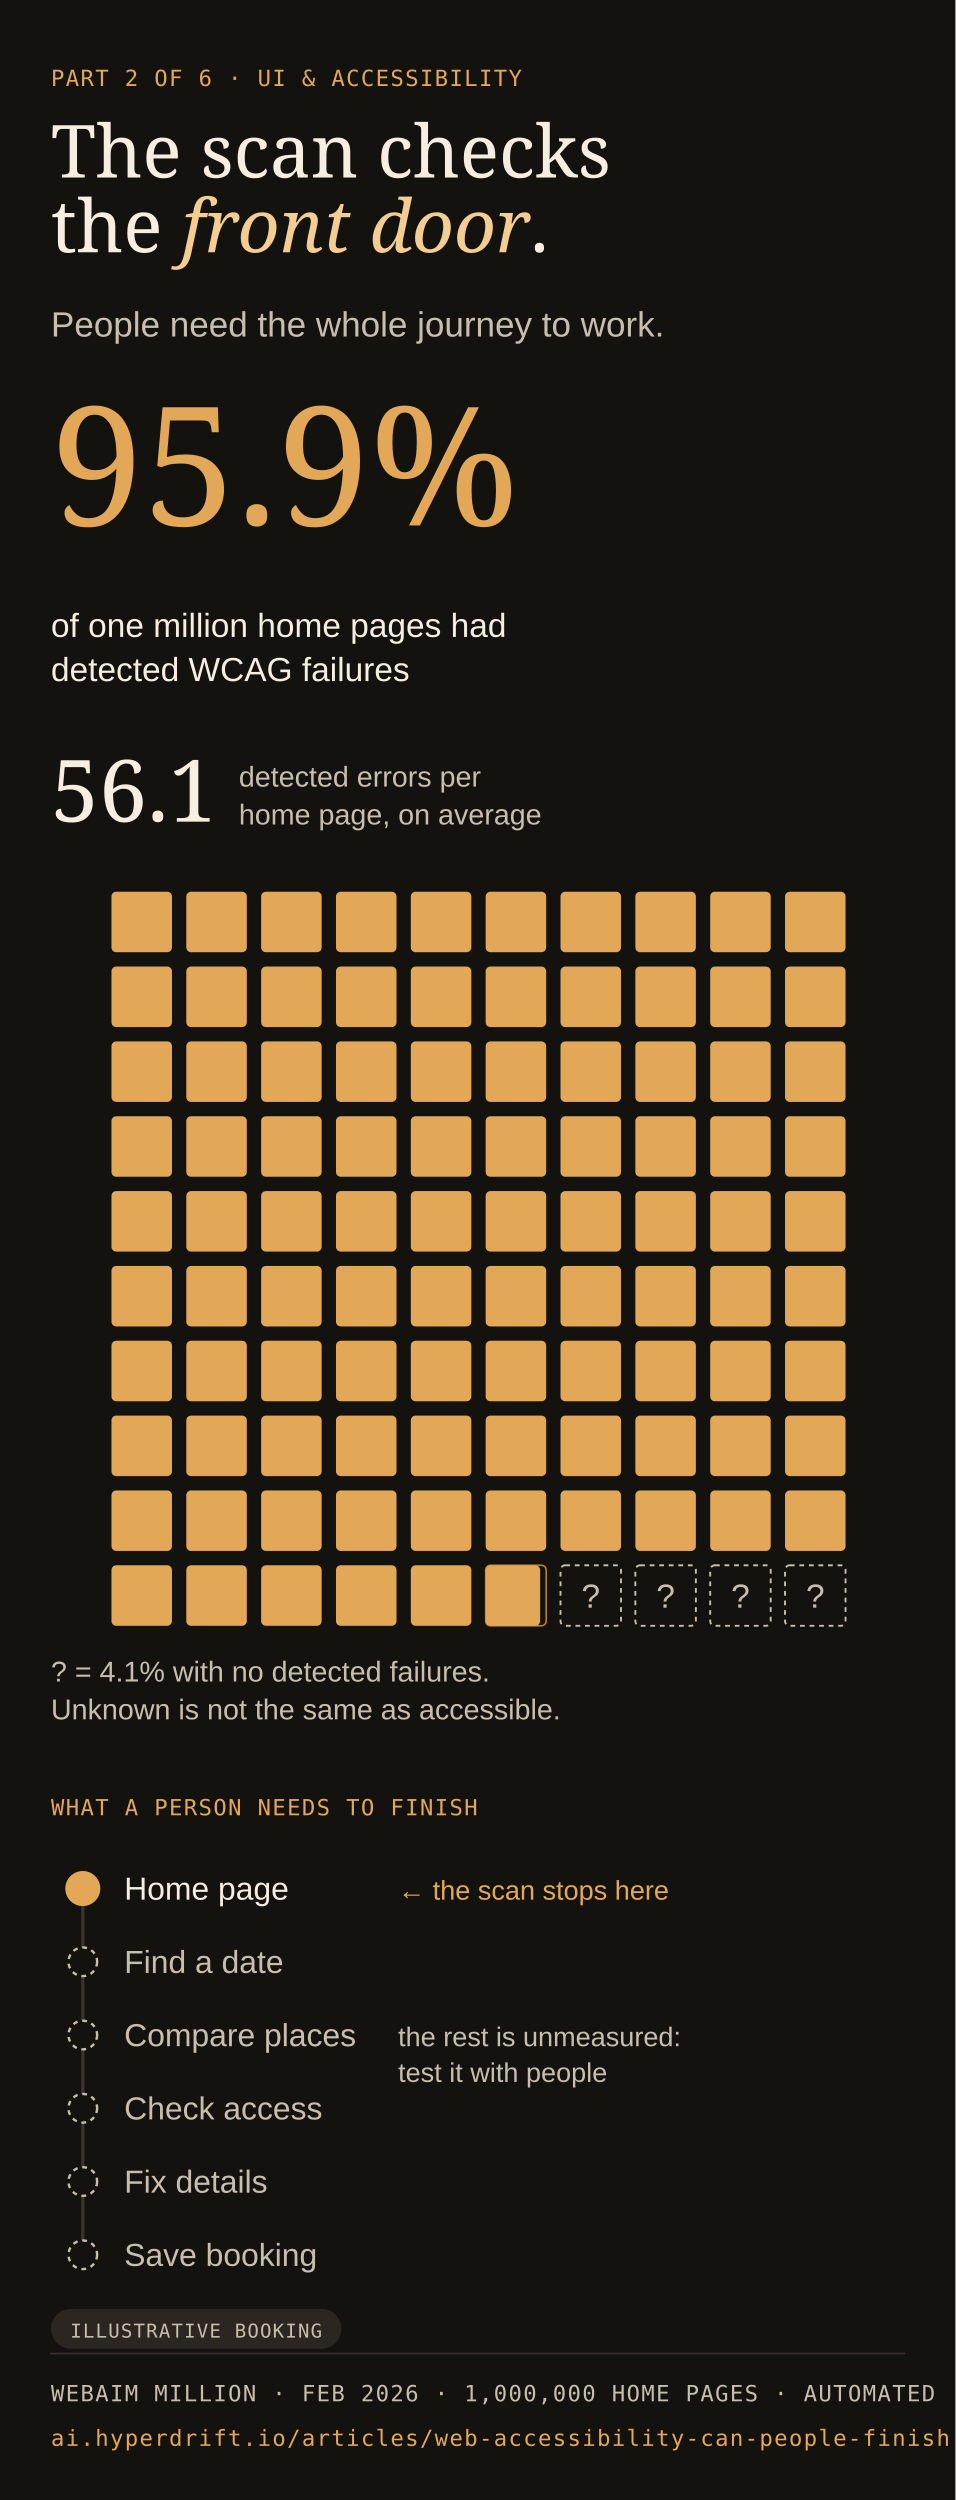
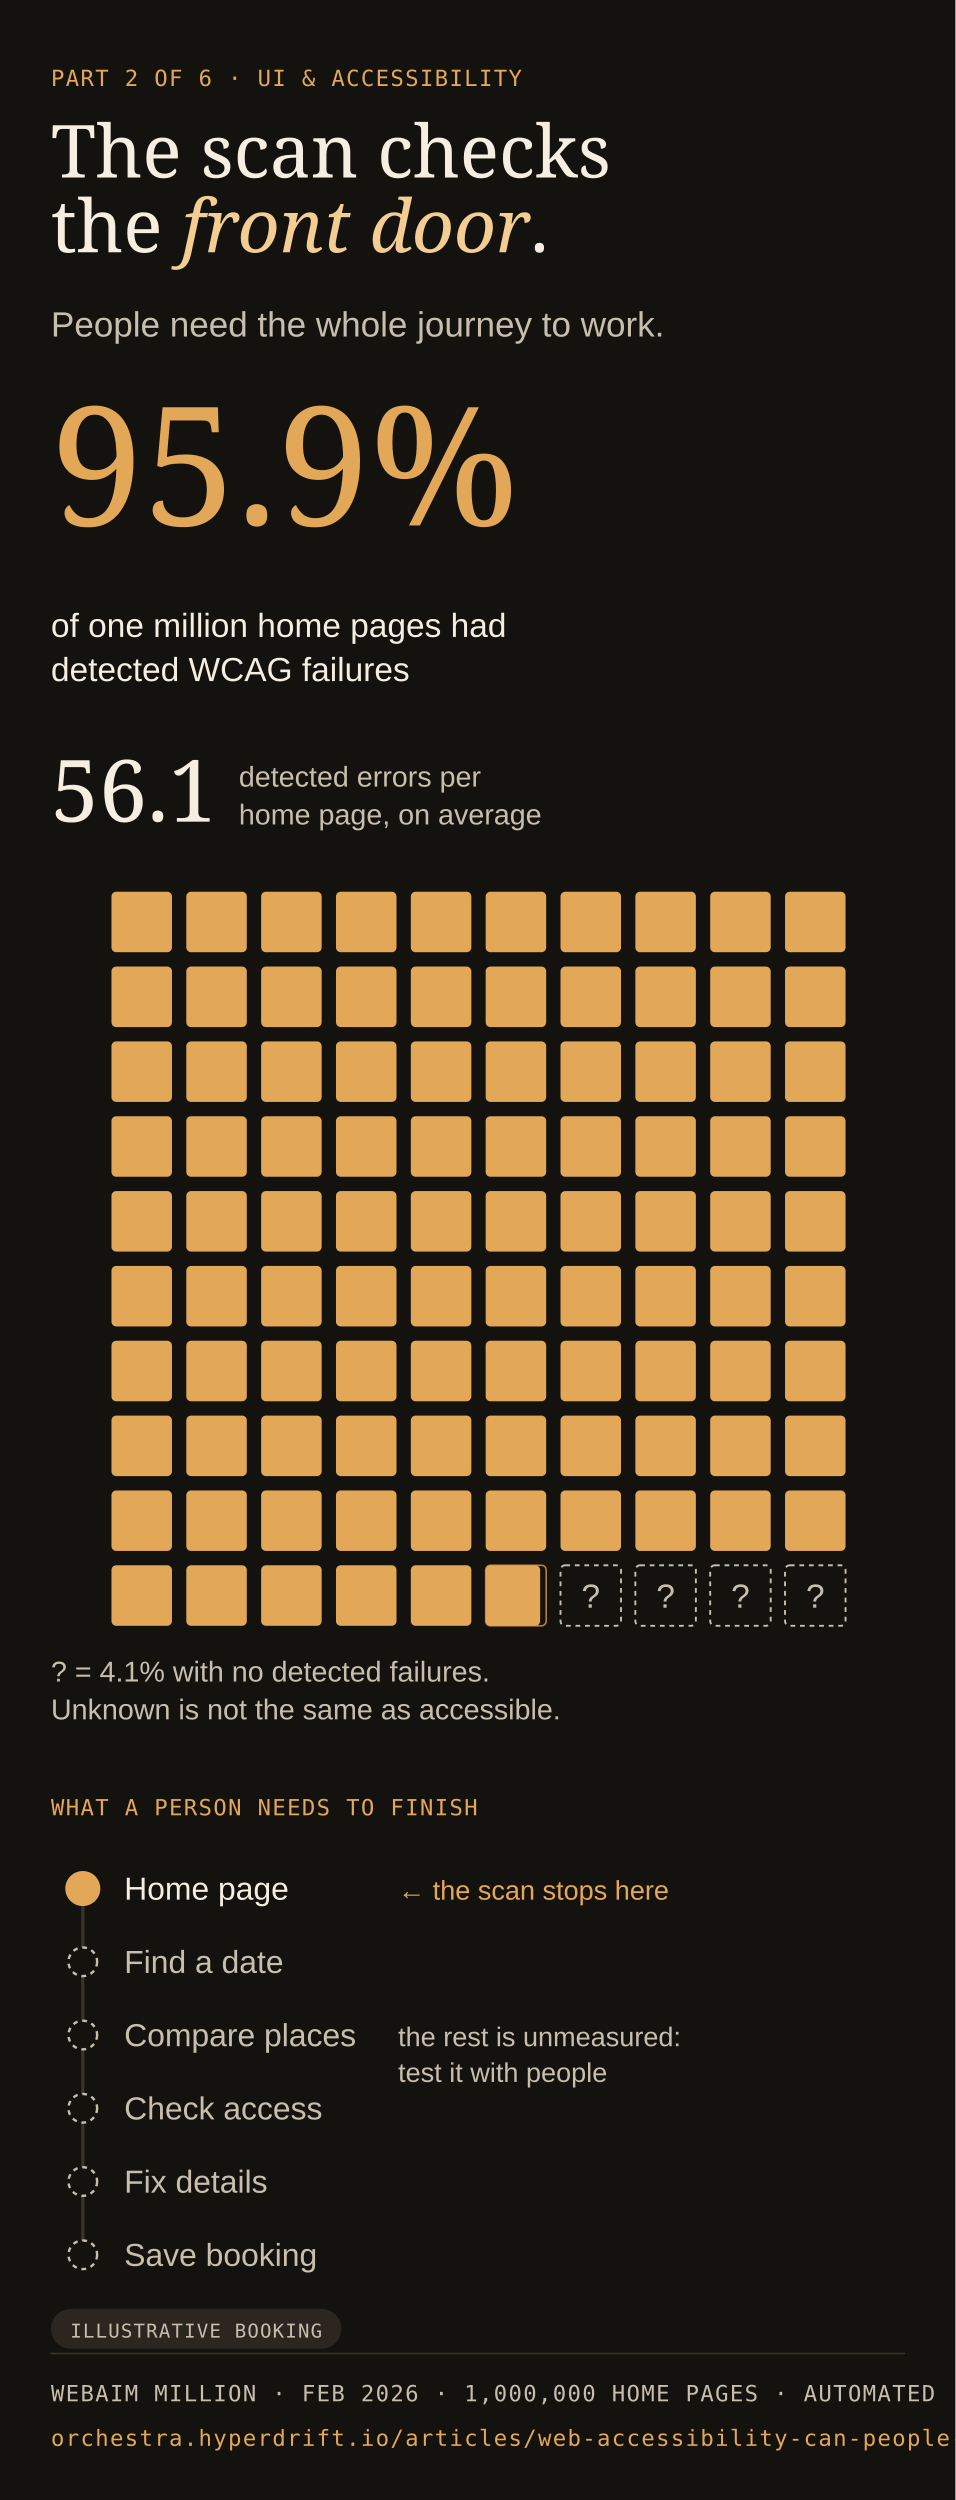
<svg xmlns="http://www.w3.org/2000/svg" width="600" height="1570" viewBox="0 0 600 1570" role="img" aria-labelledby="access-m-title access-m-desc">
  <style>.x-d{font-family:'Cormorant Garamond',Georgia,serif;font-weight:500}.x-i{font-family:'Cormorant Garamond',Georgia,serif;font-weight:500;font-style:italic}.x-s{font-family:'IBM Plex Sans','Helvetica Neue',Arial,sans-serif}.x-m{font-family:'IBM Plex Mono',Menlo,monospace;letter-spacing:.06em}</style>
  <rect width="600" height="1570" fill="#14120e" />
  <text x="32" y="54" class="x-m" font-size="14" fill="#e3a857" text-anchor="start">PART 2 OF 6 · UI &amp; ACCESSIBILITY</text>
  <text x="32" y="111.5" class="x-d" font-size="46" fill="#f6eee1" text-anchor="start">The scan checks</text>
  <text x="32" y="158.42" class="x-d" font-size="46" fill="#f6eee1" text-anchor="start">the <tspan fill="#f4cd92" class="x-i">front door</tspan>.</text>
  <text x="32" y="211.34" class="x-s" font-size="22" fill="#c8beae" text-anchor="start">People need the whole journey to work.</text>
  <text x="32" y="330" class="x-d" font-size="104" fill="#e3a857" text-anchor="start">95.9%</text>
  <text x="32" y="400" class="x-s" font-size="21" fill="#f6eee1" text-anchor="start">of one million home pages had</text>
  <text x="32" y="427.72" class="x-s" font-size="21" fill="#f6eee1" text-anchor="start">detected WCAG failures</text>
  <text x="32" y="516" class="x-d" font-size="54" fill="#f6eee1" text-anchor="start">56.1</text>
  <text x="150" y="494" class="x-s" font-size="18" fill="#c8beae" text-anchor="start">detected errors per</text>
  <text x="150" y="517.76" class="x-s" font-size="18" fill="#c8beae" text-anchor="start">home page, on average</text>
  <rect x="70" y="560" width="38" height="38" rx="3" fill="#e3a857" />
  <rect x="117" y="560" width="38" height="38" rx="3" fill="#e3a857" />
  <rect x="164" y="560" width="38" height="38" rx="3" fill="#e3a857" />
  <rect x="211" y="560" width="38" height="38" rx="3" fill="#e3a857" />
  <rect x="258" y="560" width="38" height="38" rx="3" fill="#e3a857" />
  <rect x="305" y="560" width="38" height="38" rx="3" fill="#e3a857" />
  <rect x="352" y="560" width="38" height="38" rx="3" fill="#e3a857" />
  <rect x="399" y="560" width="38" height="38" rx="3" fill="#e3a857" />
  <rect x="446" y="560" width="38" height="38" rx="3" fill="#e3a857" />
  <rect x="493" y="560" width="38" height="38" rx="3" fill="#e3a857" />
  <rect x="70" y="607" width="38" height="38" rx="3" fill="#e3a857" />
  <rect x="117" y="607" width="38" height="38" rx="3" fill="#e3a857" />
  <rect x="164" y="607" width="38" height="38" rx="3" fill="#e3a857" />
  <rect x="211" y="607" width="38" height="38" rx="3" fill="#e3a857" />
  <rect x="258" y="607" width="38" height="38" rx="3" fill="#e3a857" />
  <rect x="305" y="607" width="38" height="38" rx="3" fill="#e3a857" />
  <rect x="352" y="607" width="38" height="38" rx="3" fill="#e3a857" />
  <rect x="399" y="607" width="38" height="38" rx="3" fill="#e3a857" />
  <rect x="446" y="607" width="38" height="38" rx="3" fill="#e3a857" />
  <rect x="493" y="607" width="38" height="38" rx="3" fill="#e3a857" />
  <rect x="70" y="654" width="38" height="38" rx="3" fill="#e3a857" />
  <rect x="117" y="654" width="38" height="38" rx="3" fill="#e3a857" />
  <rect x="164" y="654" width="38" height="38" rx="3" fill="#e3a857" />
  <rect x="211" y="654" width="38" height="38" rx="3" fill="#e3a857" />
  <rect x="258" y="654" width="38" height="38" rx="3" fill="#e3a857" />
  <rect x="305" y="654" width="38" height="38" rx="3" fill="#e3a857" />
  <rect x="352" y="654" width="38" height="38" rx="3" fill="#e3a857" />
  <rect x="399" y="654" width="38" height="38" rx="3" fill="#e3a857" />
  <rect x="446" y="654" width="38" height="38" rx="3" fill="#e3a857" />
  <rect x="493" y="654" width="38" height="38" rx="3" fill="#e3a857" />
  <rect x="70" y="701" width="38" height="38" rx="3" fill="#e3a857" />
  <rect x="117" y="701" width="38" height="38" rx="3" fill="#e3a857" />
  <rect x="164" y="701" width="38" height="38" rx="3" fill="#e3a857" />
  <rect x="211" y="701" width="38" height="38" rx="3" fill="#e3a857" />
  <rect x="258" y="701" width="38" height="38" rx="3" fill="#e3a857" />
  <rect x="305" y="701" width="38" height="38" rx="3" fill="#e3a857" />
  <rect x="352" y="701" width="38" height="38" rx="3" fill="#e3a857" />
  <rect x="399" y="701" width="38" height="38" rx="3" fill="#e3a857" />
  <rect x="446" y="701" width="38" height="38" rx="3" fill="#e3a857" />
  <rect x="493" y="701" width="38" height="38" rx="3" fill="#e3a857" />
  <rect x="70" y="748" width="38" height="38" rx="3" fill="#e3a857" />
  <rect x="117" y="748" width="38" height="38" rx="3" fill="#e3a857" />
  <rect x="164" y="748" width="38" height="38" rx="3" fill="#e3a857" />
  <rect x="211" y="748" width="38" height="38" rx="3" fill="#e3a857" />
  <rect x="258" y="748" width="38" height="38" rx="3" fill="#e3a857" />
  <rect x="305" y="748" width="38" height="38" rx="3" fill="#e3a857" />
  <rect x="352" y="748" width="38" height="38" rx="3" fill="#e3a857" />
  <rect x="399" y="748" width="38" height="38" rx="3" fill="#e3a857" />
  <rect x="446" y="748" width="38" height="38" rx="3" fill="#e3a857" />
  <rect x="493" y="748" width="38" height="38" rx="3" fill="#e3a857" />
  <rect x="70" y="795" width="38" height="38" rx="3" fill="#e3a857" />
  <rect x="117" y="795" width="38" height="38" rx="3" fill="#e3a857" />
  <rect x="164" y="795" width="38" height="38" rx="3" fill="#e3a857" />
  <rect x="211" y="795" width="38" height="38" rx="3" fill="#e3a857" />
  <rect x="258" y="795" width="38" height="38" rx="3" fill="#e3a857" />
  <rect x="305" y="795" width="38" height="38" rx="3" fill="#e3a857" />
  <rect x="352" y="795" width="38" height="38" rx="3" fill="#e3a857" />
  <rect x="399" y="795" width="38" height="38" rx="3" fill="#e3a857" />
  <rect x="446" y="795" width="38" height="38" rx="3" fill="#e3a857" />
  <rect x="493" y="795" width="38" height="38" rx="3" fill="#e3a857" />
  <rect x="70" y="842" width="38" height="38" rx="3" fill="#e3a857" />
  <rect x="117" y="842" width="38" height="38" rx="3" fill="#e3a857" />
  <rect x="164" y="842" width="38" height="38" rx="3" fill="#e3a857" />
  <rect x="211" y="842" width="38" height="38" rx="3" fill="#e3a857" />
  <rect x="258" y="842" width="38" height="38" rx="3" fill="#e3a857" />
  <rect x="305" y="842" width="38" height="38" rx="3" fill="#e3a857" />
  <rect x="352" y="842" width="38" height="38" rx="3" fill="#e3a857" />
  <rect x="399" y="842" width="38" height="38" rx="3" fill="#e3a857" />
  <rect x="446" y="842" width="38" height="38" rx="3" fill="#e3a857" />
  <rect x="493" y="842" width="38" height="38" rx="3" fill="#e3a857" />
  <rect x="70" y="889" width="38" height="38" rx="3" fill="#e3a857" />
  <rect x="117" y="889" width="38" height="38" rx="3" fill="#e3a857" />
  <rect x="164" y="889" width="38" height="38" rx="3" fill="#e3a857" />
  <rect x="211" y="889" width="38" height="38" rx="3" fill="#e3a857" />
  <rect x="258" y="889" width="38" height="38" rx="3" fill="#e3a857" />
  <rect x="305" y="889" width="38" height="38" rx="3" fill="#e3a857" />
  <rect x="352" y="889" width="38" height="38" rx="3" fill="#e3a857" />
  <rect x="399" y="889" width="38" height="38" rx="3" fill="#e3a857" />
  <rect x="446" y="889" width="38" height="38" rx="3" fill="#e3a857" />
  <rect x="493" y="889" width="38" height="38" rx="3" fill="#e3a857" />
  <rect x="70" y="936" width="38" height="38" rx="3" fill="#e3a857" />
  <rect x="117" y="936" width="38" height="38" rx="3" fill="#e3a857" />
  <rect x="164" y="936" width="38" height="38" rx="3" fill="#e3a857" />
  <rect x="211" y="936" width="38" height="38" rx="3" fill="#e3a857" />
  <rect x="258" y="936" width="38" height="38" rx="3" fill="#e3a857" />
  <rect x="305" y="936" width="38" height="38" rx="3" fill="#e3a857" />
  <rect x="352" y="936" width="38" height="38" rx="3" fill="#e3a857" />
  <rect x="399" y="936" width="38" height="38" rx="3" fill="#e3a857" />
  <rect x="446" y="936" width="38" height="38" rx="3" fill="#e3a857" />
  <rect x="493" y="936" width="38" height="38" rx="3" fill="#e3a857" />
  <rect x="70" y="983" width="38" height="38" rx="3" fill="#e3a857" />
  <rect x="117" y="983" width="38" height="38" rx="3" fill="#e3a857" />
  <rect x="164" y="983" width="38" height="38" rx="3" fill="#e3a857" />
  <rect x="211" y="983" width="38" height="38" rx="3" fill="#e3a857" />
  <rect x="258" y="983" width="38" height="38" rx="3" fill="#e3a857" />
  <rect x="305" y="983" width="38" height="38" rx="3" fill="#14120e" stroke="#b98038" stroke-width="1" />
  <rect x="305" y="983" width="34.2" height="38" rx="3" fill="#e3a857" />
  <rect x="352" y="983" width="38" height="38" rx="3" fill="#14120e" stroke="#c8beae" stroke-width="1.2" stroke-dasharray="3 3" />
  <text x="371" y="1009.6" class="x-s" font-size="21" fill="#c8beae" text-anchor="middle">?</text>
  <rect x="399" y="983" width="38" height="38" rx="3" fill="#14120e" stroke="#c8beae" stroke-width="1.2" stroke-dasharray="3 3" />
  <text x="418" y="1009.6" class="x-s" font-size="21" fill="#c8beae" text-anchor="middle">?</text>
  <rect x="446" y="983" width="38" height="38" rx="3" fill="#14120e" stroke="#c8beae" stroke-width="1.2" stroke-dasharray="3 3" />
  <text x="465" y="1009.6" class="x-s" font-size="21" fill="#c8beae" text-anchor="middle">?</text>
  <rect x="493" y="983" width="38" height="38" rx="3" fill="#14120e" stroke="#c8beae" stroke-width="1.2" stroke-dasharray="3 3" />
  <text x="512" y="1009.6" class="x-s" font-size="21" fill="#c8beae" text-anchor="middle">?</text>
  <text x="32" y="1056" class="x-s" font-size="18" fill="#c8beae" text-anchor="start">? = 4.1% with no detected failures.</text>
  <text x="32" y="1079.76" class="x-s" font-size="18" fill="#c8beae" text-anchor="start">Unknown is not the same as accessible.</text>
  <text x="32" y="1140" class="x-m" font-size="14" fill="#e3a857" text-anchor="start">WHAT A PERSON NEEDS TO FINISH</text>
  <path d="M52 1186L52 1416" fill="none" stroke="#3a342b" stroke-width="2" stroke-linecap="round" stroke-linejoin="round" />
  <circle cx="52" cy="1186" r="11" fill="#e3a857" />
  <text x="78" y="1193" class="x-s" font-size="20" fill="#f6eee1" text-anchor="start">Home page</text>
  <circle cx="52" cy="1232" r="9" fill="#14120e" stroke="#c8beae" stroke-width="1.5" stroke-dasharray="3 3" />
  <text x="78" y="1239" class="x-s" font-size="20" fill="#c8beae" text-anchor="start">Find a date</text>
  <circle cx="52" cy="1278" r="9" fill="#14120e" stroke="#c8beae" stroke-width="1.5" stroke-dasharray="3 3" />
  <text x="78" y="1285" class="x-s" font-size="20" fill="#c8beae" text-anchor="start">Compare places</text>
  <circle cx="52" cy="1324" r="9" fill="#14120e" stroke="#c8beae" stroke-width="1.5" stroke-dasharray="3 3" />
  <text x="78" y="1331" class="x-s" font-size="20" fill="#c8beae" text-anchor="start">Check access</text>
  <circle cx="52" cy="1370" r="9" fill="#14120e" stroke="#c8beae" stroke-width="1.5" stroke-dasharray="3 3" />
  <text x="78" y="1377" class="x-s" font-size="20" fill="#c8beae" text-anchor="start">Fix details</text>
  <circle cx="52" cy="1416" r="9" fill="#14120e" stroke="#c8beae" stroke-width="1.5" stroke-dasharray="3 3" />
  <text x="78" y="1423" class="x-s" font-size="20" fill="#c8beae" text-anchor="start">Save booking</text>
  <text x="250" y="1193" class="x-s" font-size="17" fill="#e3a857" text-anchor="start">← the scan stops here</text>
  <text x="250" y="1285" class="x-s" font-size="17" fill="#c8beae" text-anchor="start">the rest is unmeasured:</text>
  <text x="250" y="1307.44" class="x-s" font-size="17" fill="#c8beae" text-anchor="start">test it with people</text>
  <rect x="32" y="1450" width="182.4" height="25" rx="12.5" fill="#2b261f" />
  <text x="123.2" y="1468" class="x-m" font-size="12" fill="#c8beae" text-anchor="middle">ILLUSTRATIVE BOOKING</text>
  <path d="M32 1478L568 1478" fill="none" stroke="#3a342b" stroke-width="1" stroke-linecap="round" stroke-linejoin="round" />
  <text x="32" y="1508" class="x-m" font-size="14" fill="#c8beae" text-anchor="start">WEBAIM MILLION · FEB 2026 · 1,000,000 HOME PAGES · AUTOMATED</text>
-   <text x="32" y="1536" class="x-m" font-size="14" fill="#e3a857" text-anchor="start">ai.hyperdrift.io/articles/web-accessibility-can-people-finish</text>
+   <text x="32" y="1536" class="x-m" font-size="14" fill="#e3a857" text-anchor="start">orchestra.hyperdrift.io/articles/web-accessibility-can-people-finish</text>
</svg>
